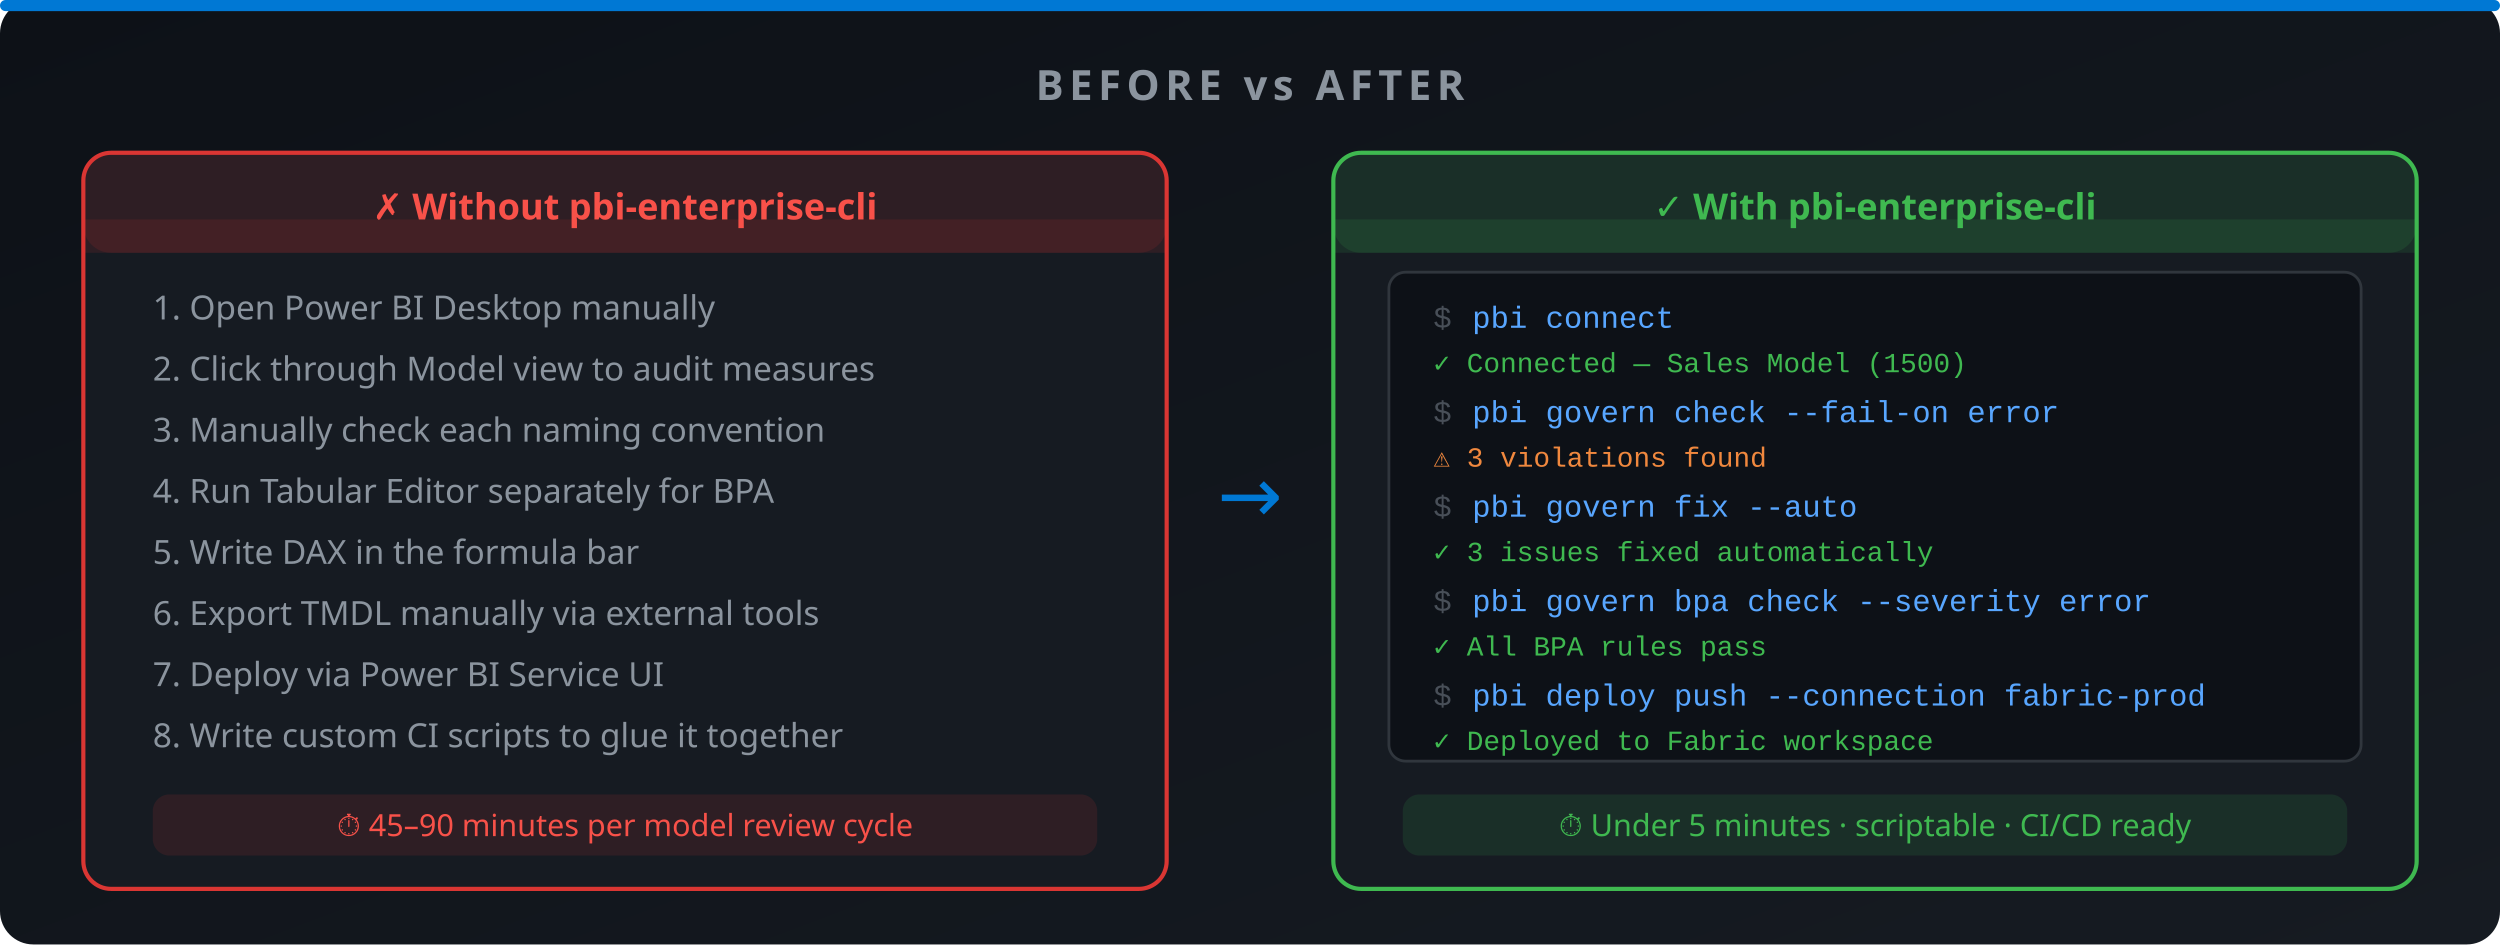
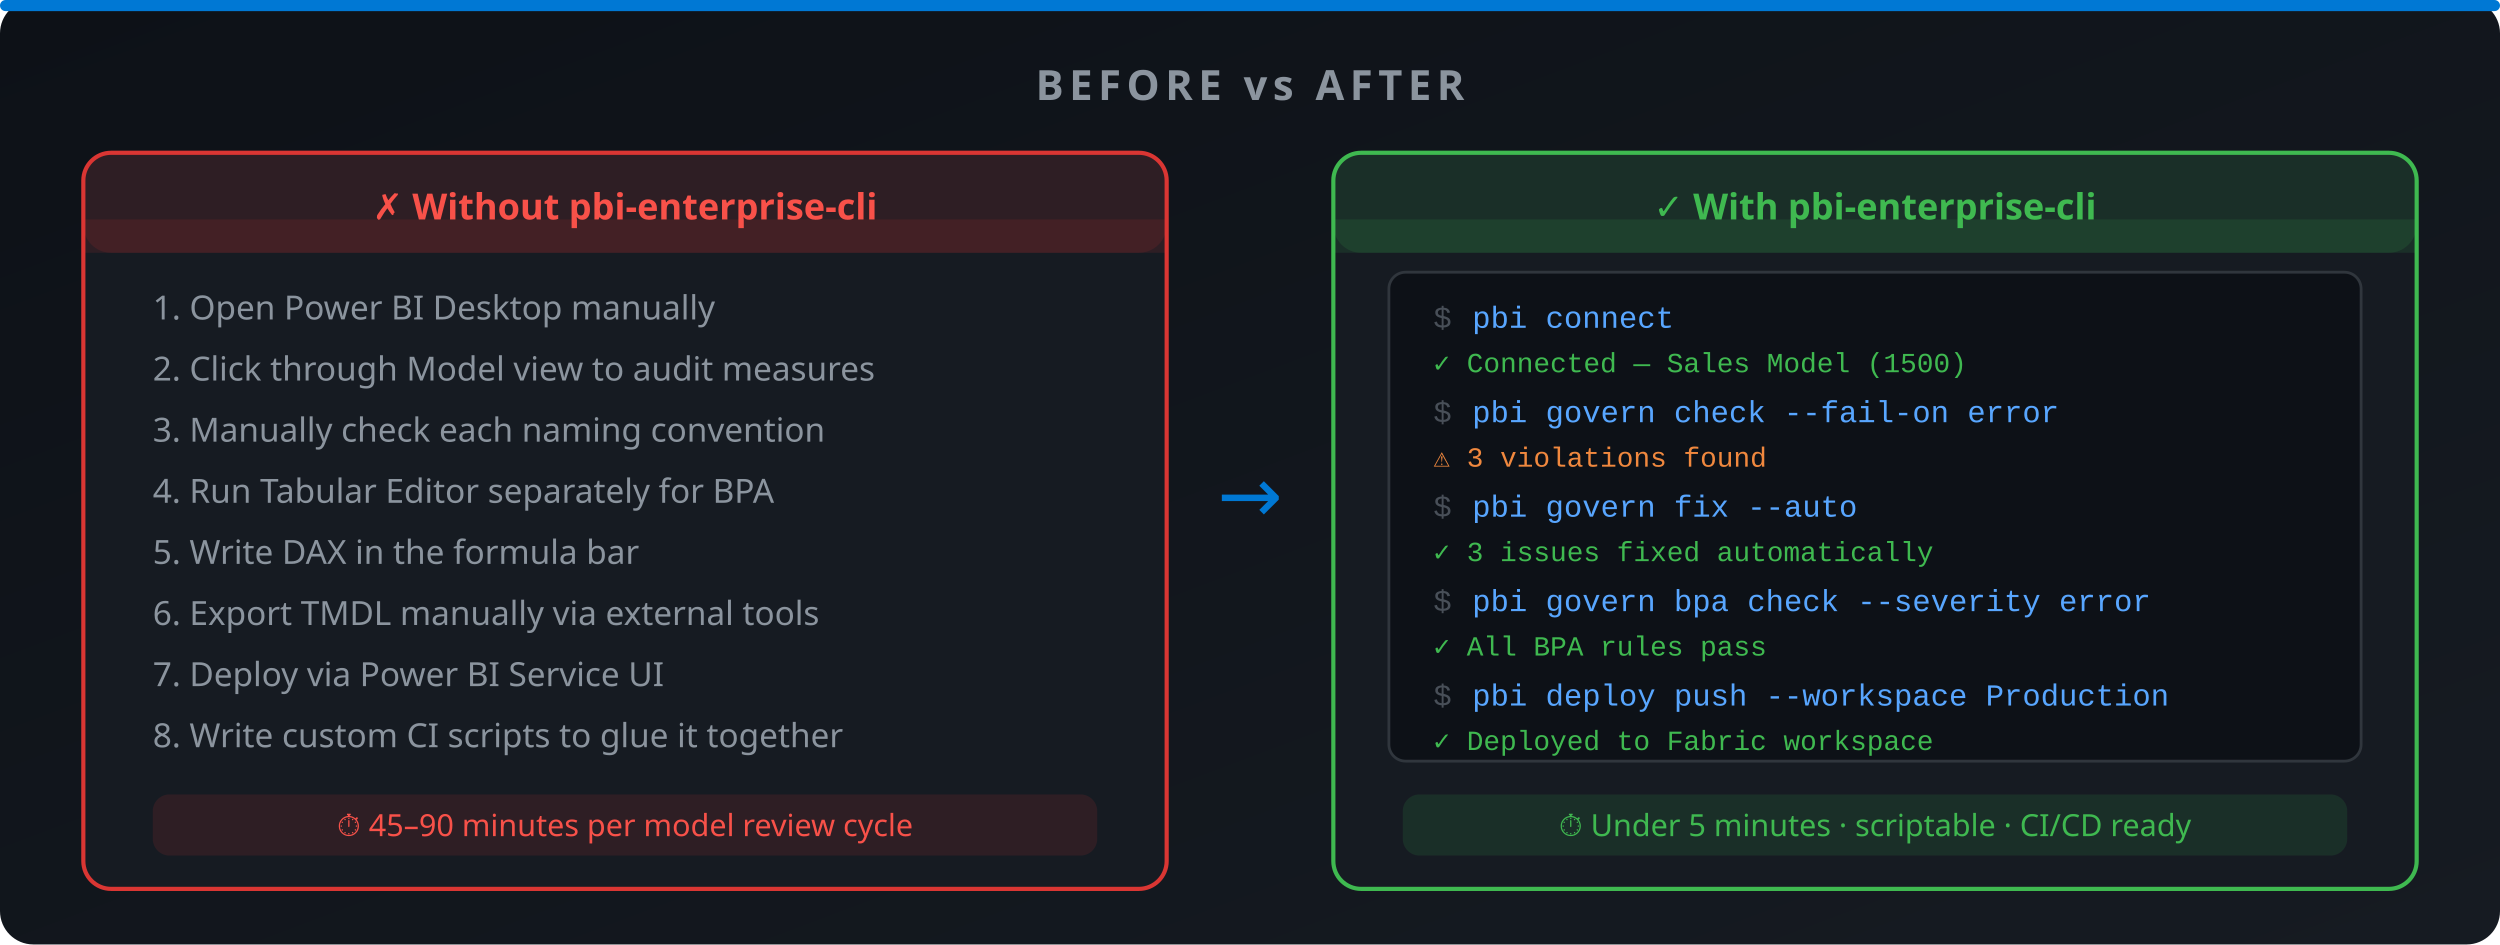
<svg xmlns="http://www.w3.org/2000/svg" width="900" height="340" viewBox="0 0 900 340">
  <defs>
    <linearGradient id="bg" x1="0%" y1="0%" x2="100%" y2="100%">
      <stop offset="0%" style="stop-color:#0D1117" />
      <stop offset="100%" style="stop-color:#161B22" />
    </linearGradient>
  </defs>
  <rect width="900" height="340" fill="url(#bg)" rx="12" />
  <rect x="0" y="0" width="900" height="4" fill="#0078D4" rx="2" />
  <text x="450" y="36" font-family="'Segoe UI', system-ui, sans-serif" font-size="15" font-weight="600" fill="#8B949E" text-anchor="middle" letter-spacing="2">
    BEFORE vs AFTER
  </text>
  <rect x="30" y="55" width="390" height="265" fill="#161B22" rx="10" stroke="#DA3633" stroke-width="1.5" />
  <rect x="30" y="55" width="390" height="36" fill="#DA363320" rx="10" />
  <rect x="30" y="79" width="390" height="12" fill="#DA363320" />
  <text x="225" y="79" font-family="'Segoe UI', system-ui, sans-serif" font-size="13" font-weight="700" fill="#F85149" text-anchor="middle">✗  Without pbi-enterprise-cli</text>
  <text x="55" y="115" font-family="'Segoe UI', system-ui, sans-serif" font-size="12" fill="#8B949E">1. Open Power BI Desktop manually</text>
  <text x="55" y="137" font-family="'Segoe UI', system-ui, sans-serif" font-size="12" fill="#8B949E">2. Click through Model view to audit measures</text>
  <text x="55" y="159" font-family="'Segoe UI', system-ui, sans-serif" font-size="12" fill="#8B949E">3. Manually check each naming convention</text>
  <text x="55" y="181" font-family="'Segoe UI', system-ui, sans-serif" font-size="12" fill="#8B949E">4. Run Tabular Editor separately for BPA</text>
  <text x="55" y="203" font-family="'Segoe UI', system-ui, sans-serif" font-size="12" fill="#8B949E">5. Write DAX in the formula bar</text>
  <text x="55" y="225" font-family="'Segoe UI', system-ui, sans-serif" font-size="12" fill="#8B949E">6. Export TMDL manually via external tools</text>
  <text x="55" y="247" font-family="'Segoe UI', system-ui, sans-serif" font-size="12" fill="#8B949E">7. Deploy via Power BI Service UI</text>
  <text x="55" y="269" font-family="'Segoe UI', system-ui, sans-serif" font-size="12" fill="#8B949E">8. Write custom CI scripts to glue it together</text>
  <rect x="55" y="286" width="340" height="22" fill="#DA363320" rx="6" />
  <text x="225" y="301" font-family="'Segoe UI', system-ui, sans-serif" font-size="11" fill="#F85149" text-anchor="middle">⏱  45–90 minutes per model review cycle</text>
  <text x="450" y="188" font-family="'Segoe UI', system-ui, sans-serif" font-size="28" fill="#0078D4" text-anchor="middle">→</text>
  <rect x="480" y="55" width="390" height="265" fill="#161B22" rx="10" stroke="#3FB950" stroke-width="1.5" />
  <rect x="480" y="55" width="390" height="36" fill="#3FB95020" rx="10" />
  <rect x="480" y="79" width="390" height="12" fill="#3FB95020" />
  <text x="675" y="79" font-family="'Segoe UI', system-ui, sans-serif" font-size="13" font-weight="700" fill="#3FB950" text-anchor="middle">✓  With pbi-enterprise-cli</text>
  <rect x="500" y="98" width="350" height="176" fill="#0D1117" rx="6" stroke="#30363D" stroke-width="1" />
  <text x="516" y="118" font-family="'Consolas','Courier New',monospace" font-size="11" fill="#484F58">$</text>
  <text x="530" y="118" font-family="'Consolas','Courier New',monospace" font-size="11" fill="#58A6FF">pbi connect</text>
  <text x="516" y="134" font-family="'Consolas','Courier New',monospace" font-size="10" fill="#3FB950">✓ Connected — Sales Model (1500)</text>
  <text x="516" y="152" font-family="'Consolas','Courier New',monospace" font-size="11" fill="#484F58">$</text>
  <text x="530" y="152" font-family="'Consolas','Courier New',monospace" font-size="11" fill="#58A6FF">pbi govern check --fail-on error</text>
  <text x="516" y="168" font-family="'Consolas','Courier New',monospace" font-size="10" fill="#F0883E">⚠ 3 violations found</text>
  <text x="516" y="186" font-family="'Consolas','Courier New',monospace" font-size="11" fill="#484F58">$</text>
  <text x="530" y="186" font-family="'Consolas','Courier New',monospace" font-size="11" fill="#58A6FF">pbi govern fix --auto</text>
  <text x="516" y="202" font-family="'Consolas','Courier New',monospace" font-size="10" fill="#3FB950">✓ 3 issues fixed automatically</text>
  <text x="516" y="220" font-family="'Consolas','Courier New',monospace" font-size="11" fill="#484F58">$</text>
  <text x="530" y="220" font-family="'Consolas','Courier New',monospace" font-size="11" fill="#58A6FF">pbi govern bpa check --severity error</text>
  <text x="516" y="236" font-family="'Consolas','Courier New',monospace" font-size="10" fill="#3FB950">✓ All BPA rules pass</text>
  <text x="516" y="254" font-family="'Consolas','Courier New',monospace" font-size="11" fill="#484F58">$</text>
-   <text x="530" y="254" font-family="'Consolas','Courier New',monospace" font-size="11" fill="#58A6FF">pbi deploy push --connection fabric-prod</text>
+   <text x="530" y="254" font-family="'Consolas','Courier New',monospace" font-size="11" fill="#58A6FF">pbi deploy push --workspace Production</text>
  <text x="516" y="270" font-family="'Consolas','Courier New',monospace" font-size="10" fill="#3FB950">✓ Deployed to Fabric workspace</text>
  <rect x="505" y="286" width="340" height="22" fill="#3FB95020" rx="6" />
  <text x="675" y="301" font-family="'Segoe UI', system-ui, sans-serif" font-size="11" fill="#3FB950" text-anchor="middle">⏱  Under 5 minutes · scriptable · CI/CD ready</text>
</svg>
